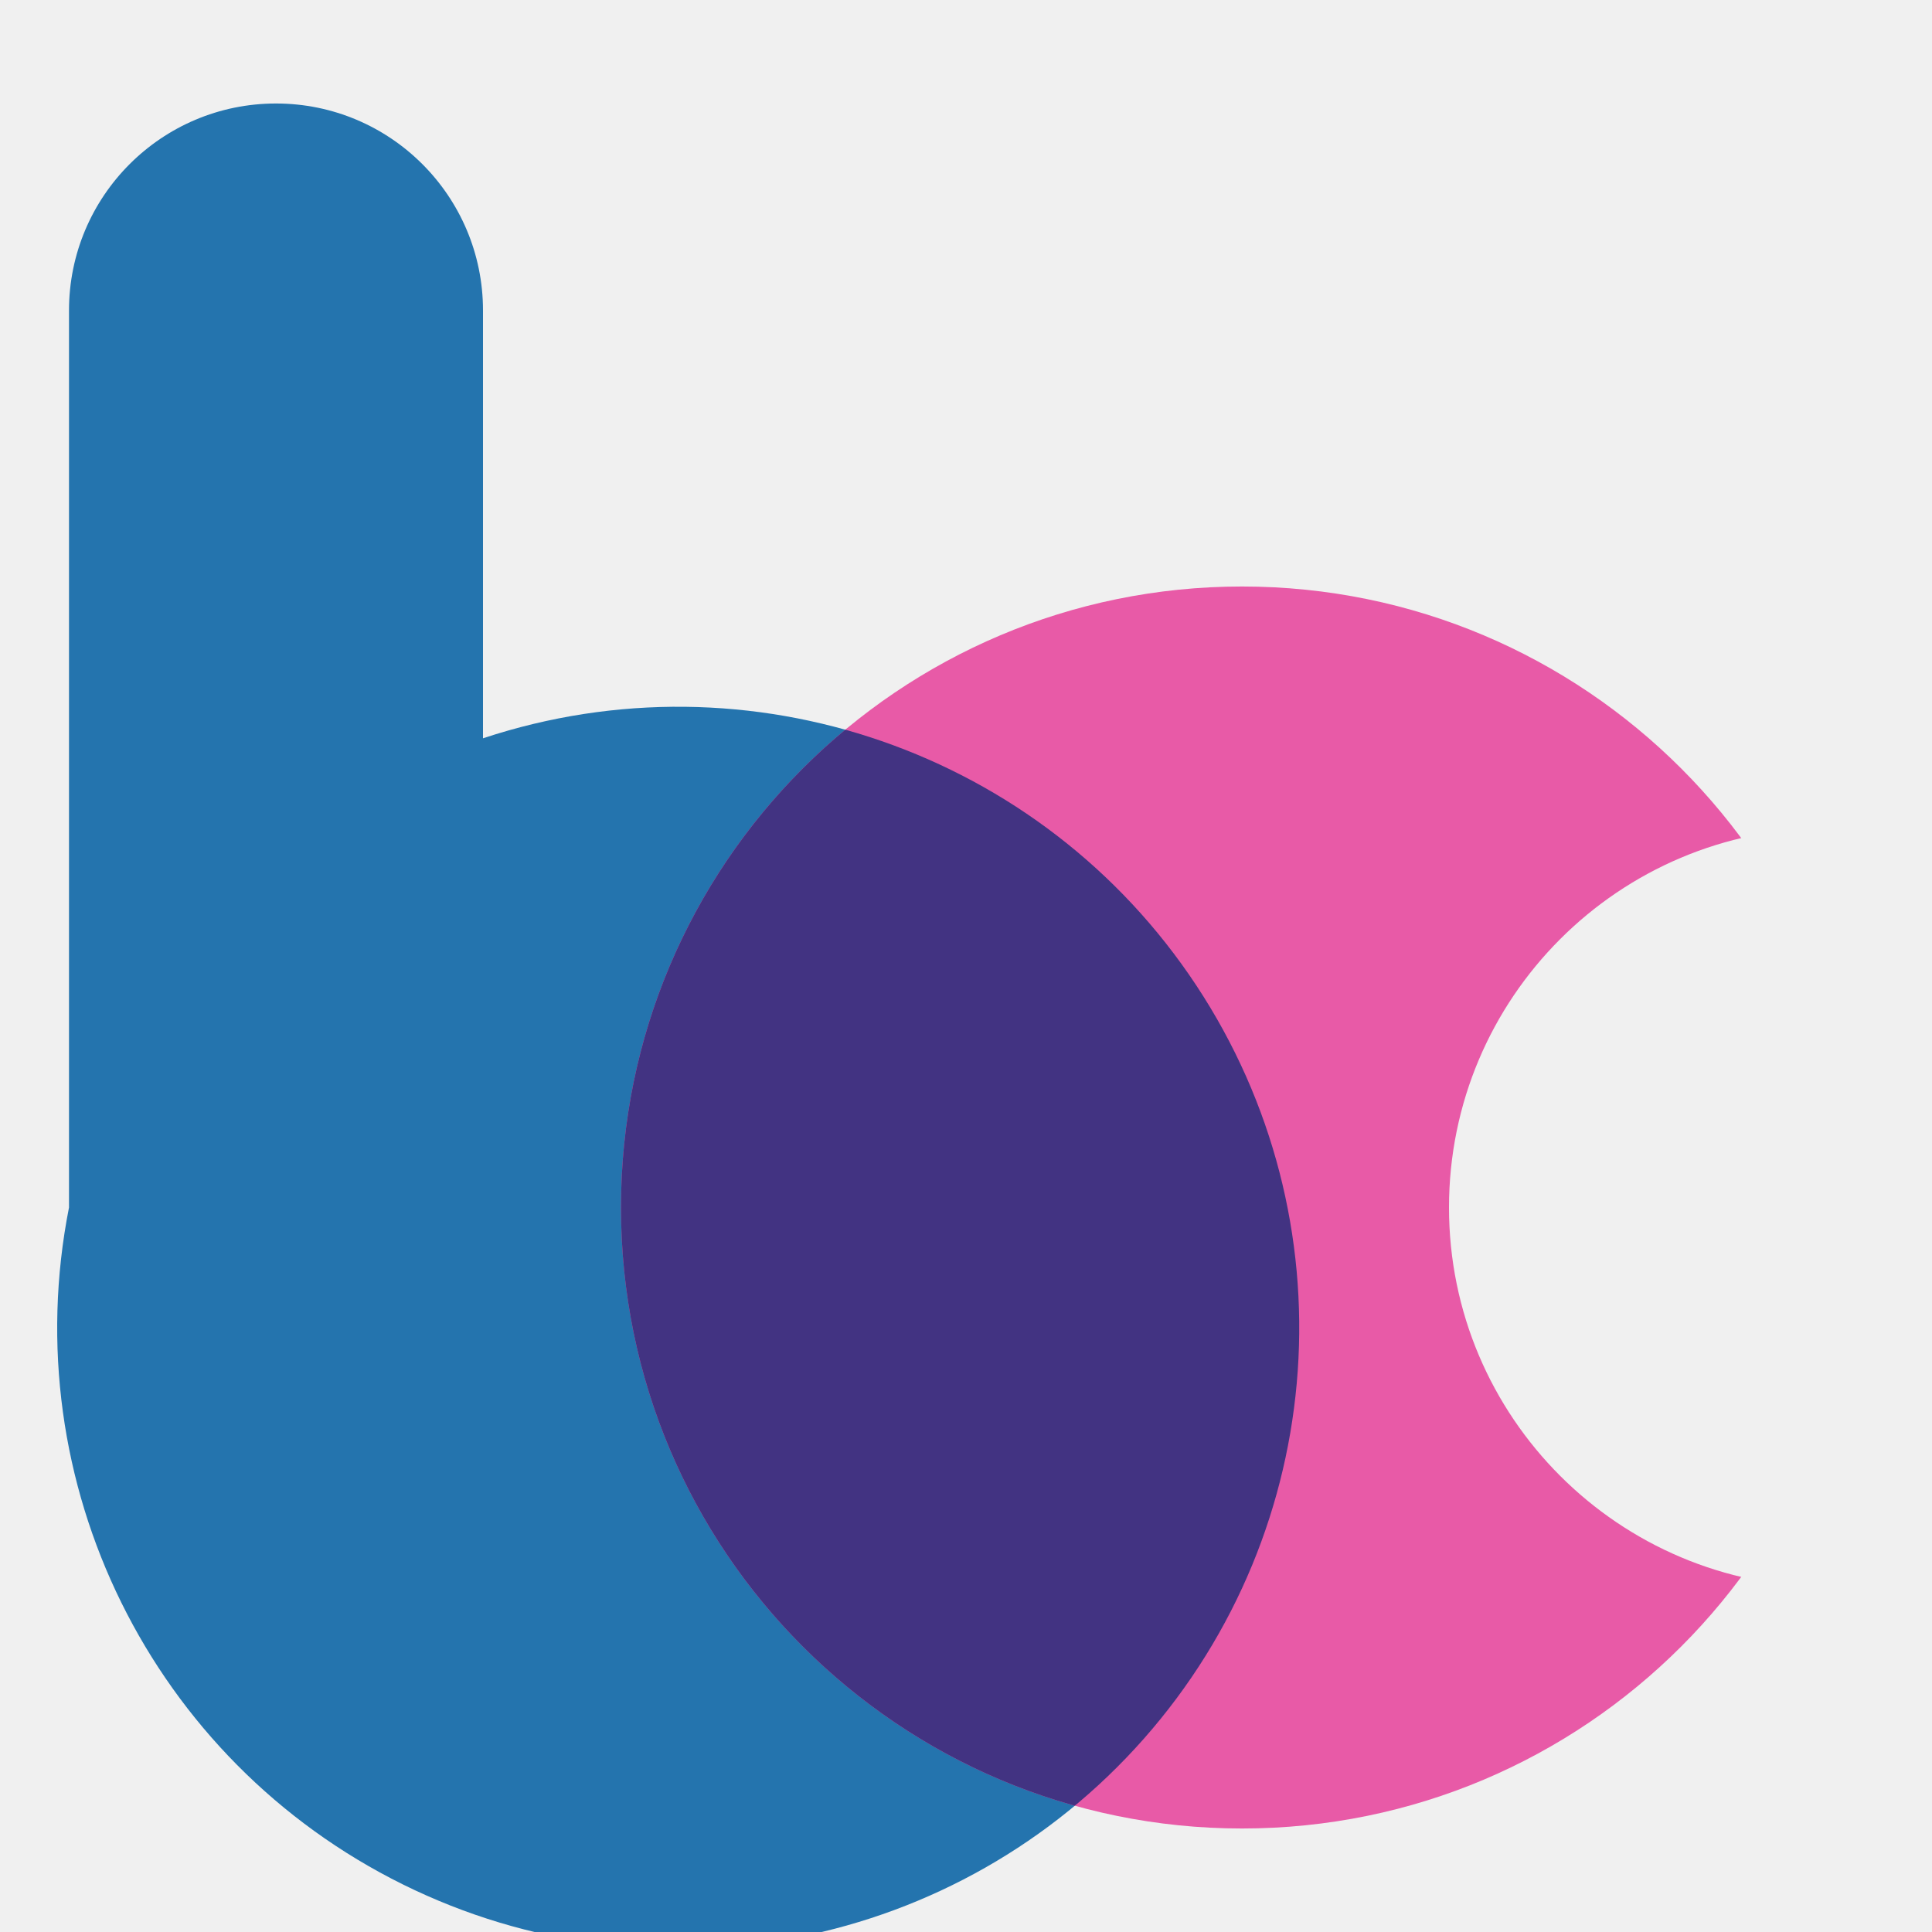
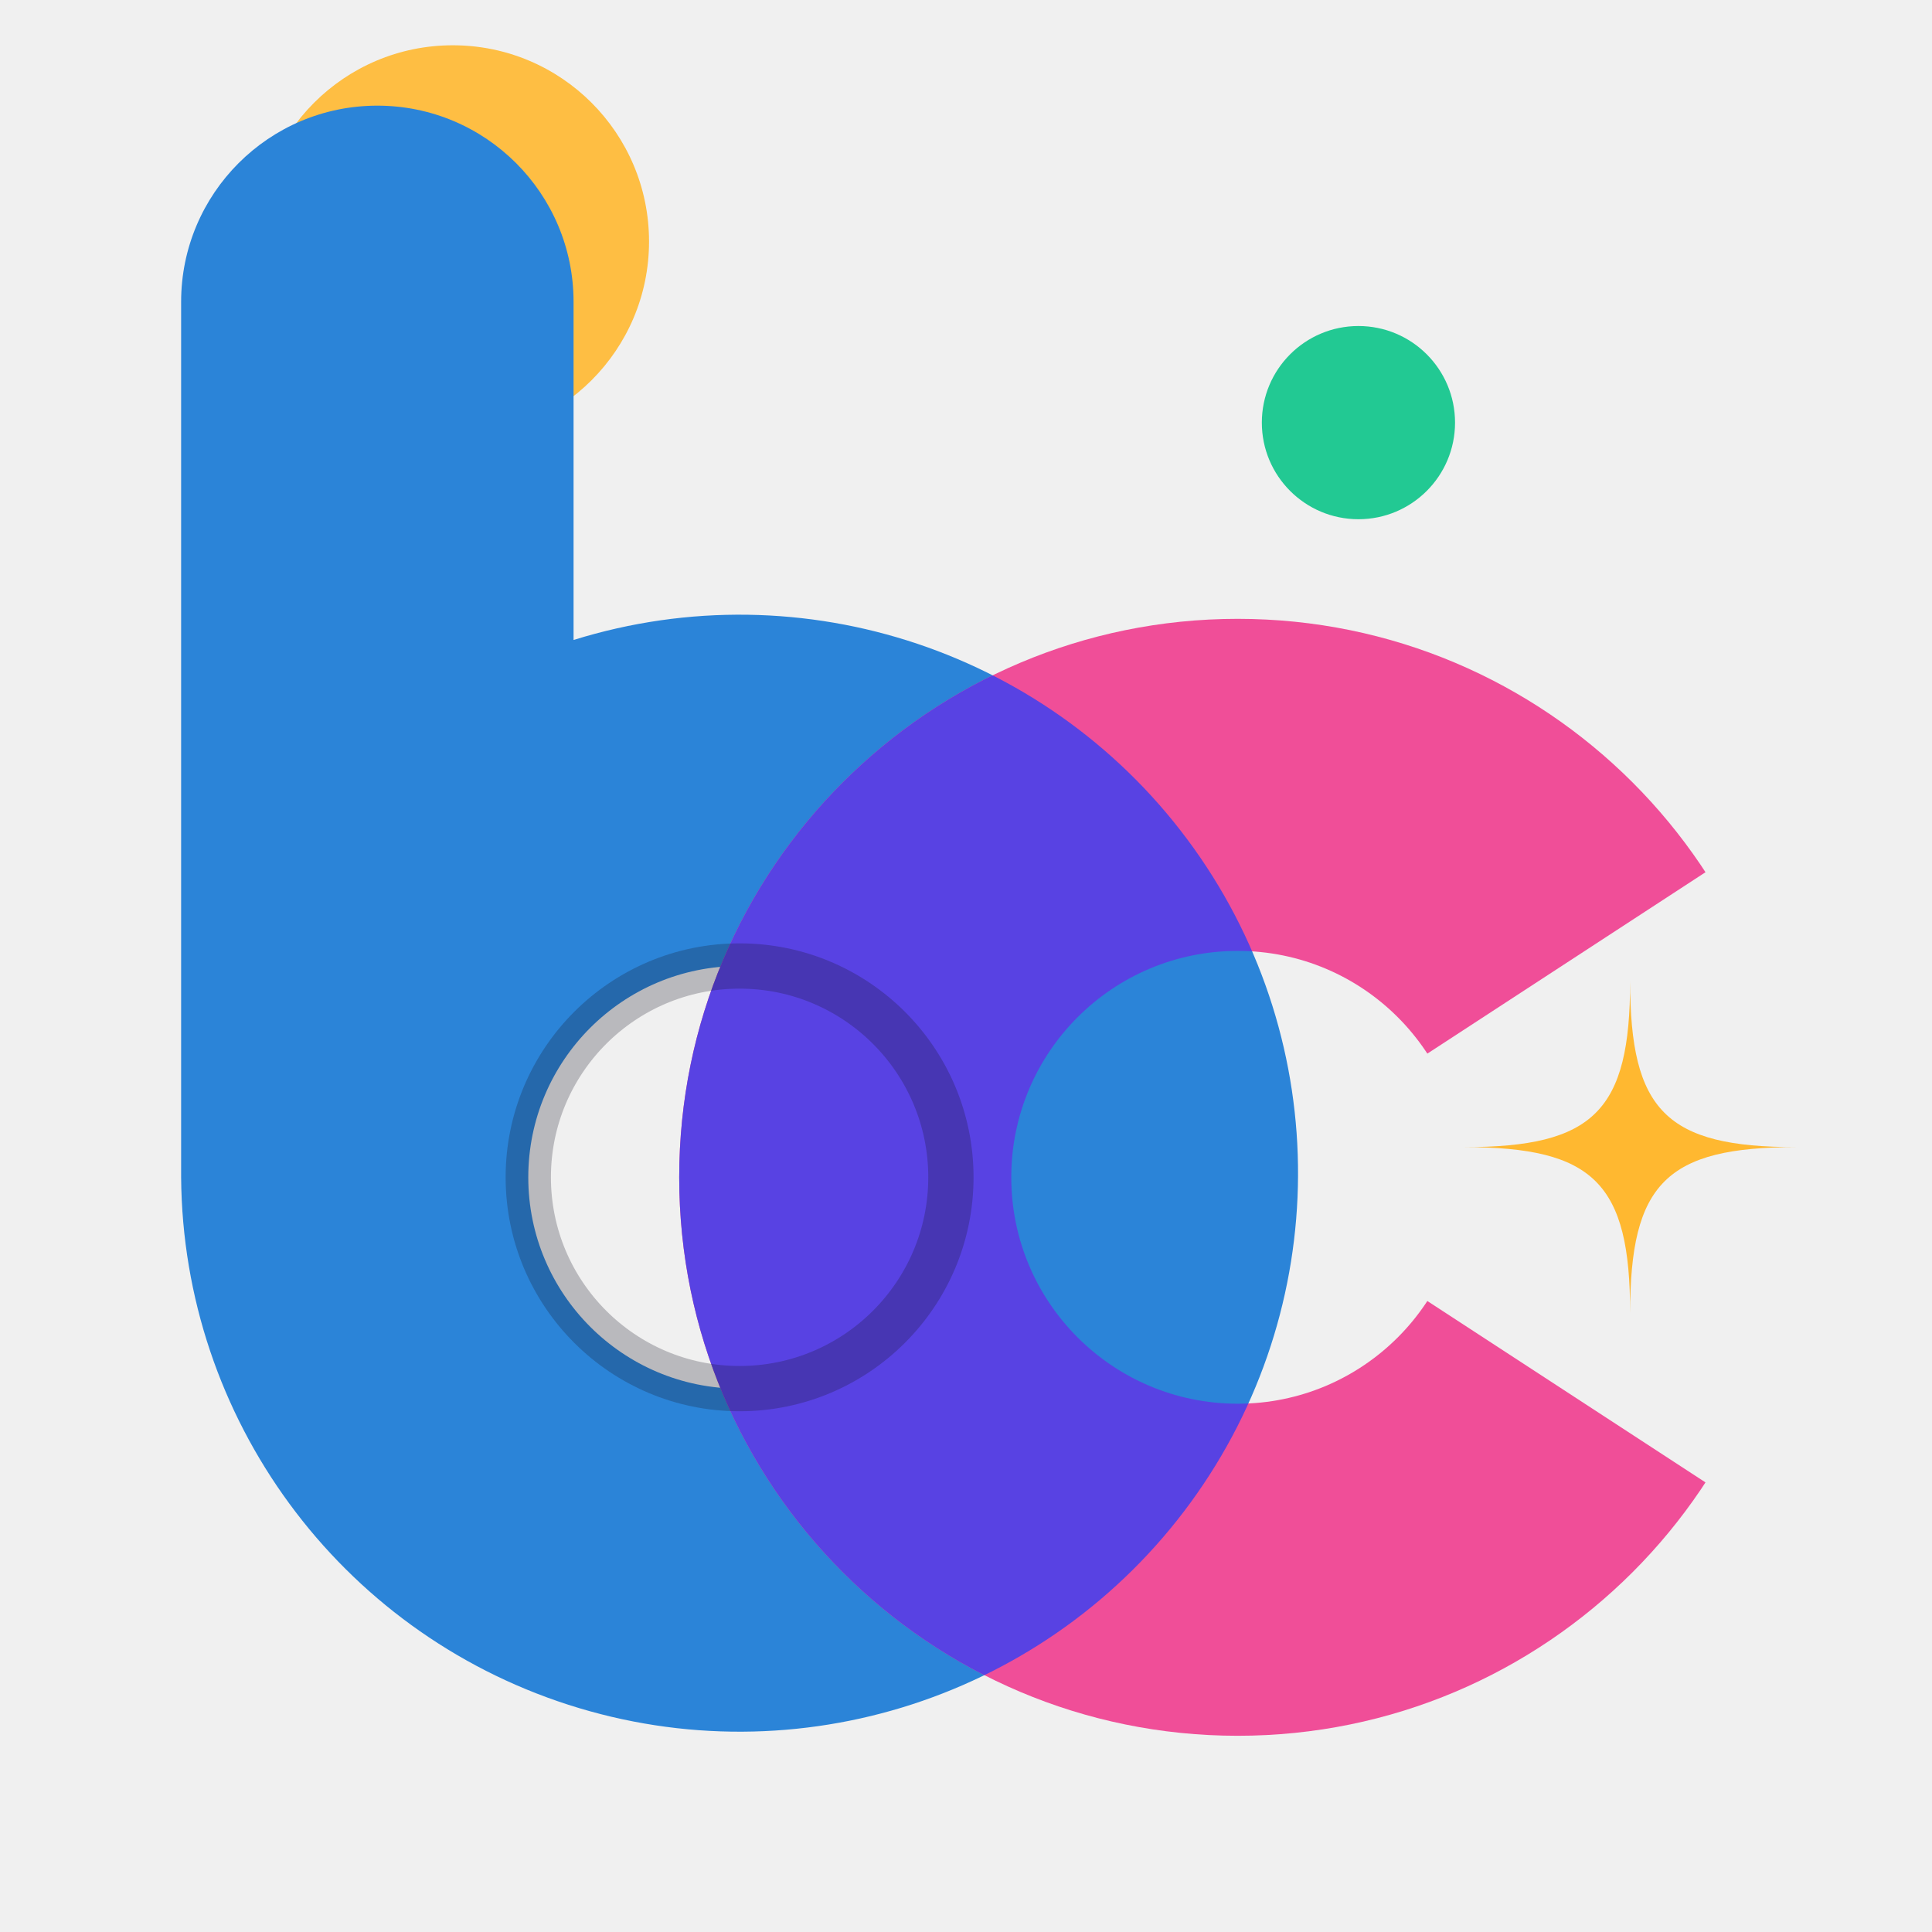
- <svg xmlns="http://www.w3.org/2000/svg" viewBox="4 3 56 56" role="img" aria-label="BlaC">
+ <svg xmlns="http://www.w3.org/2000/svg" viewBox="0 0 64 64" role="img" aria-label="BlaC">
  <defs>
-     <path id="blac-b" d="M6 12a6 6 0 0 1 12 0v12.4A18 18 0 1 1 6 38z" />
+     <path id="blac-b" d="M6 10a6.5 6.5 0 0 1 13 0v11.2A18.5 18.5 0 1 1 6 39Z" />
    <clipPath id="blac-b-clip">
      <use href="#blac-b" />
    </clipPath>
    <mask id="blac-c-mask">
      <rect x="0" y="0" width="64" height="64" fill="#fff" />
-       <circle cx="57" cy="38" r="11" fill="#000" />
+       <circle cx="41" cy="39" r="7.5" fill="#000" />
+       <path d="M41 39 L64 24 L64 54 Z" fill="#000" />
+     </mask>
+     <mask id="blac-b-mask">
+       <rect x="0" y="0" width="64" height="64" fill="#fff" />
+       <circle cx="24.5" cy="39" r="7" fill="#000" />
    </mask>
  </defs>
-   <use href="#blac-b" fill="#2474ae" />
+   <circle cx="12.5" cy="10" r="6.5" fill="#ffb830" transform="translate(2.5, -2)" opacity="0.9" />
+   <g mask="url(#blac-b-mask)">
+     <use href="#blac-b" fill="#2b84d8" />
+   </g>
  <g mask="url(#blac-c-mask)">
-     <circle cx="40" cy="38" r="18" fill="#e85aa7" />
-     <circle cx="40" cy="38" r="18" fill="#423382" clip-path="url(#blac-b-clip)" />
+     <circle cx="41" cy="39" r="18.5" fill="#f04e98" />
+     <circle cx="41" cy="39" r="18.5" fill="#5842e3" clip-path="url(#blac-b-clip)" />
  </g>
+   <circle cx="24.5" cy="39" r="7" fill="none" stroke="#141222" stroke-width="1.5" opacity="0.25" />
+   <path d="M54 32.5 C54 36.8 55.2 38 59.5 38 C55.2 38 54 39.2 54 43.5 C54 39.2 52.8 38 48.5 38 C52.8 38 54 36.8 54 32.5 Z" fill="#ffb830" />
+   <circle cx="45" cy="14" r="3.2" fill="#22c993" />
</svg>
